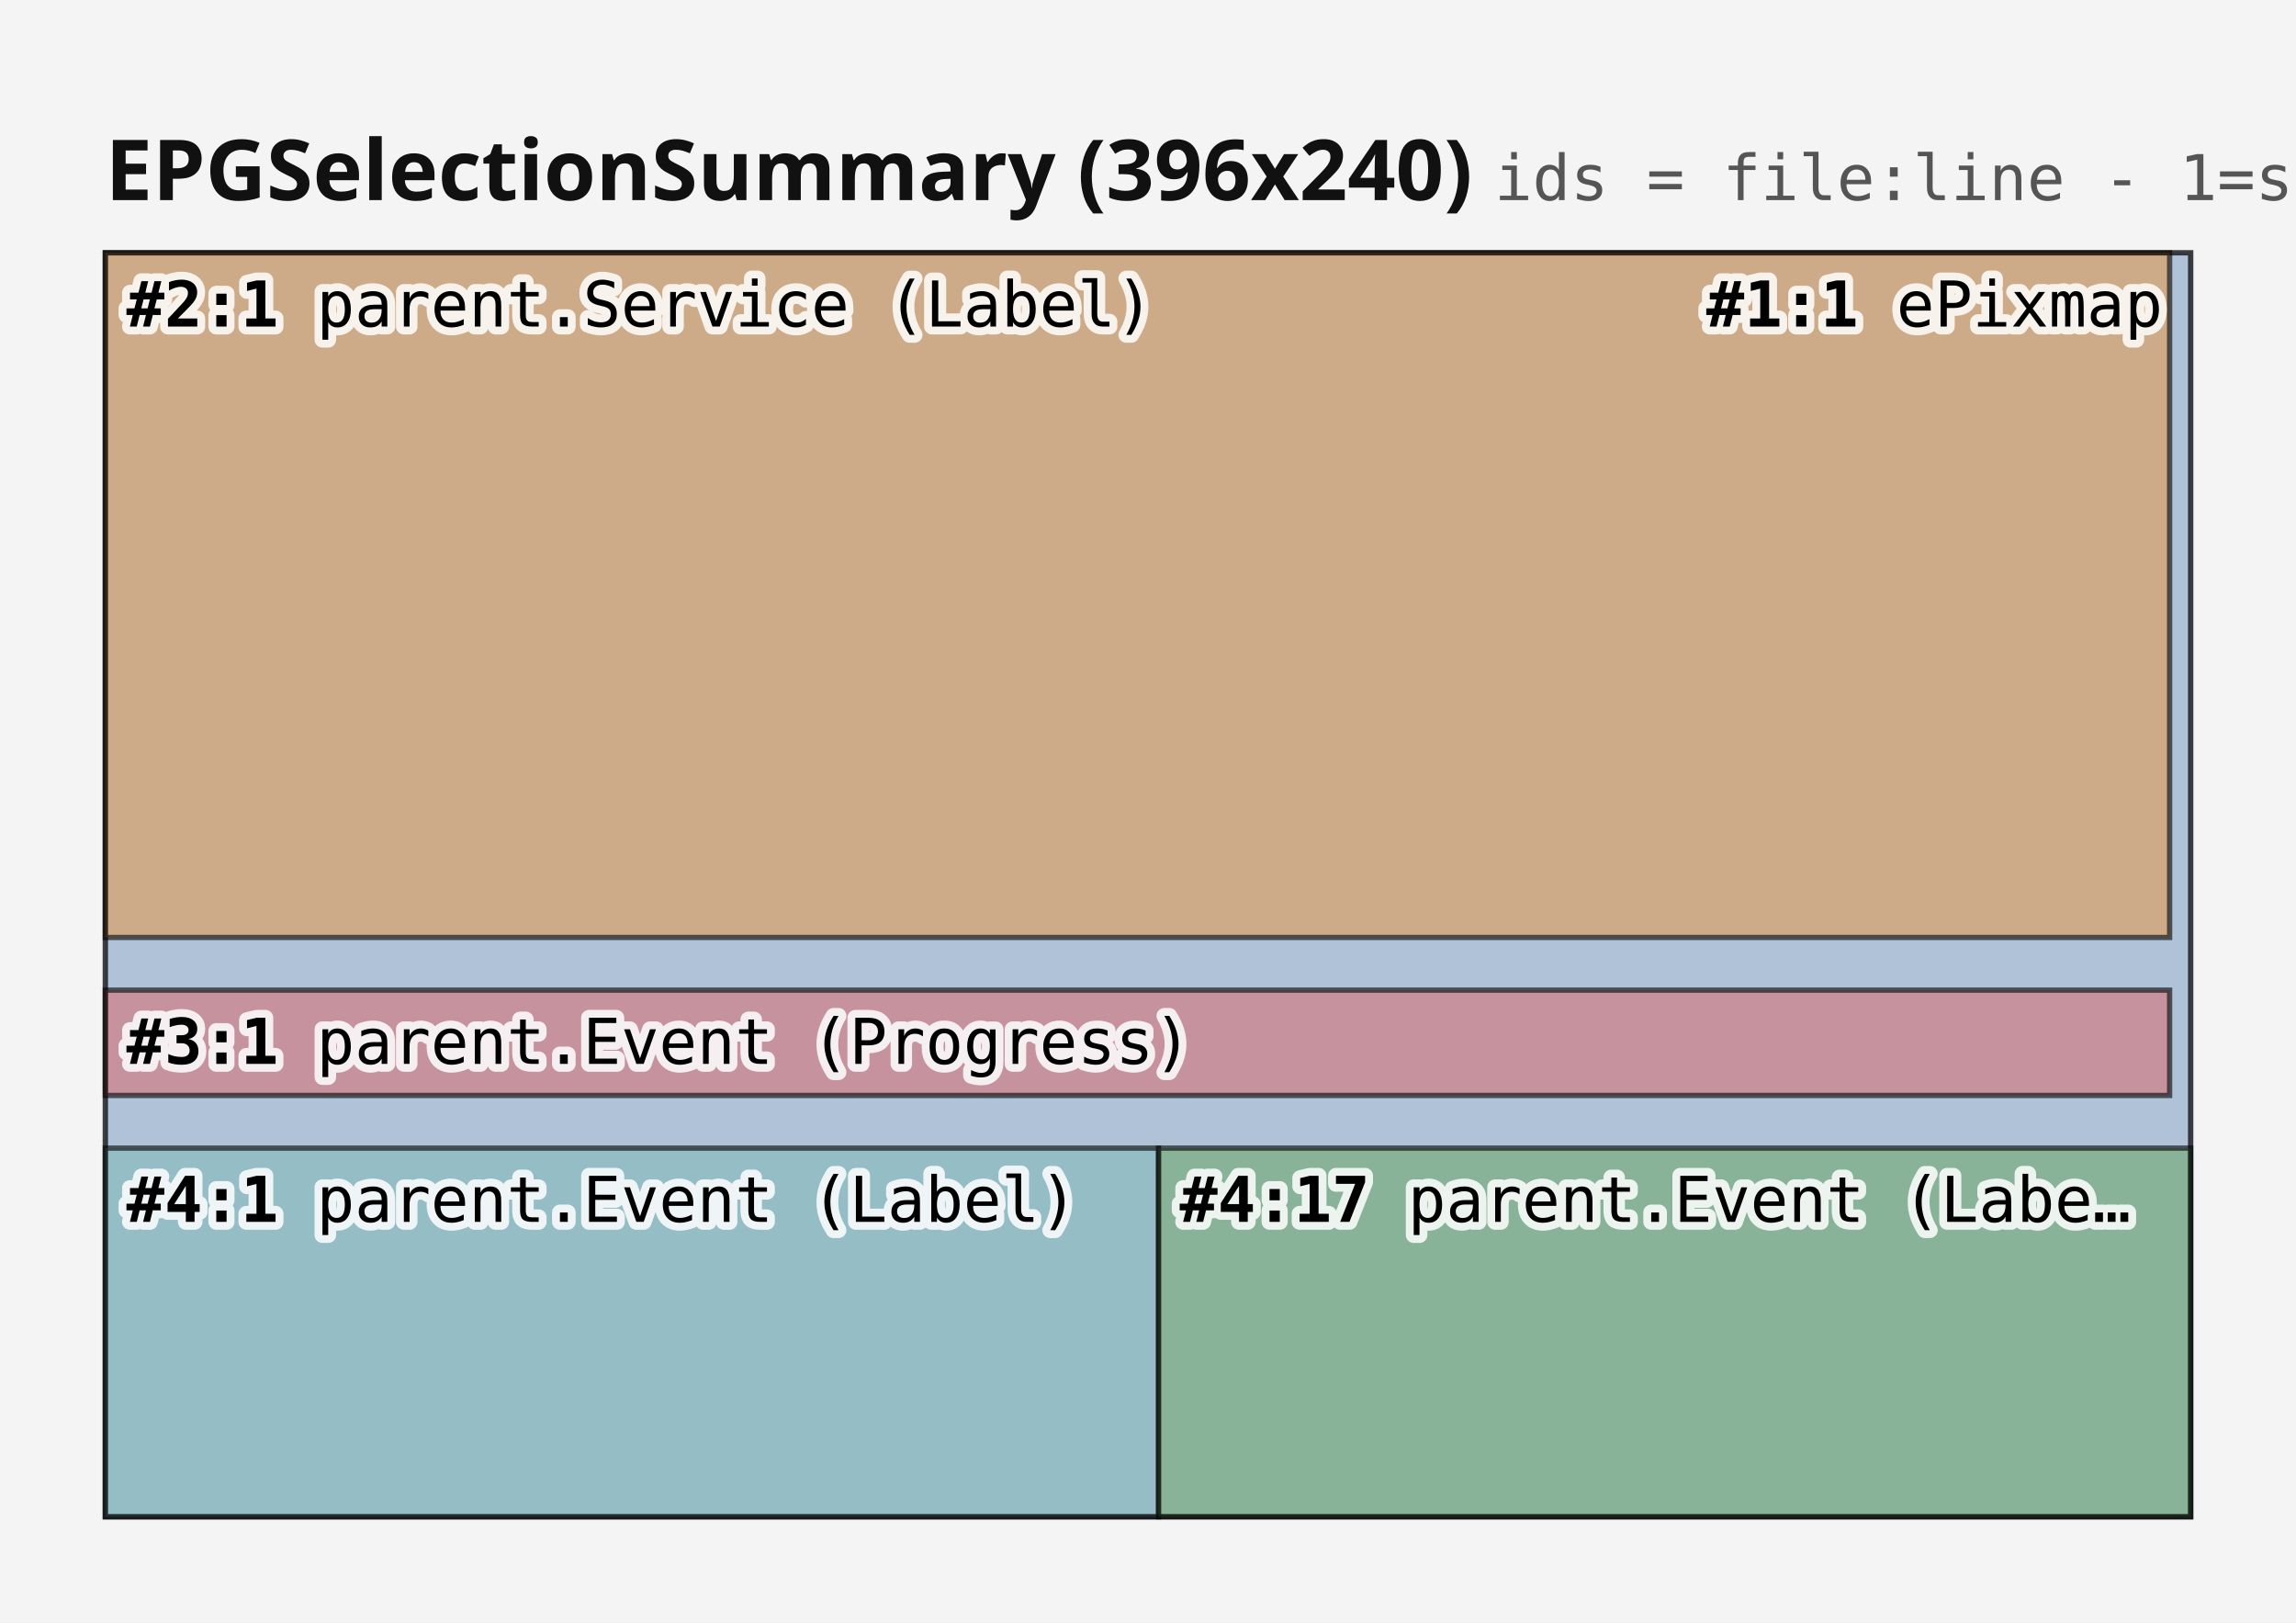
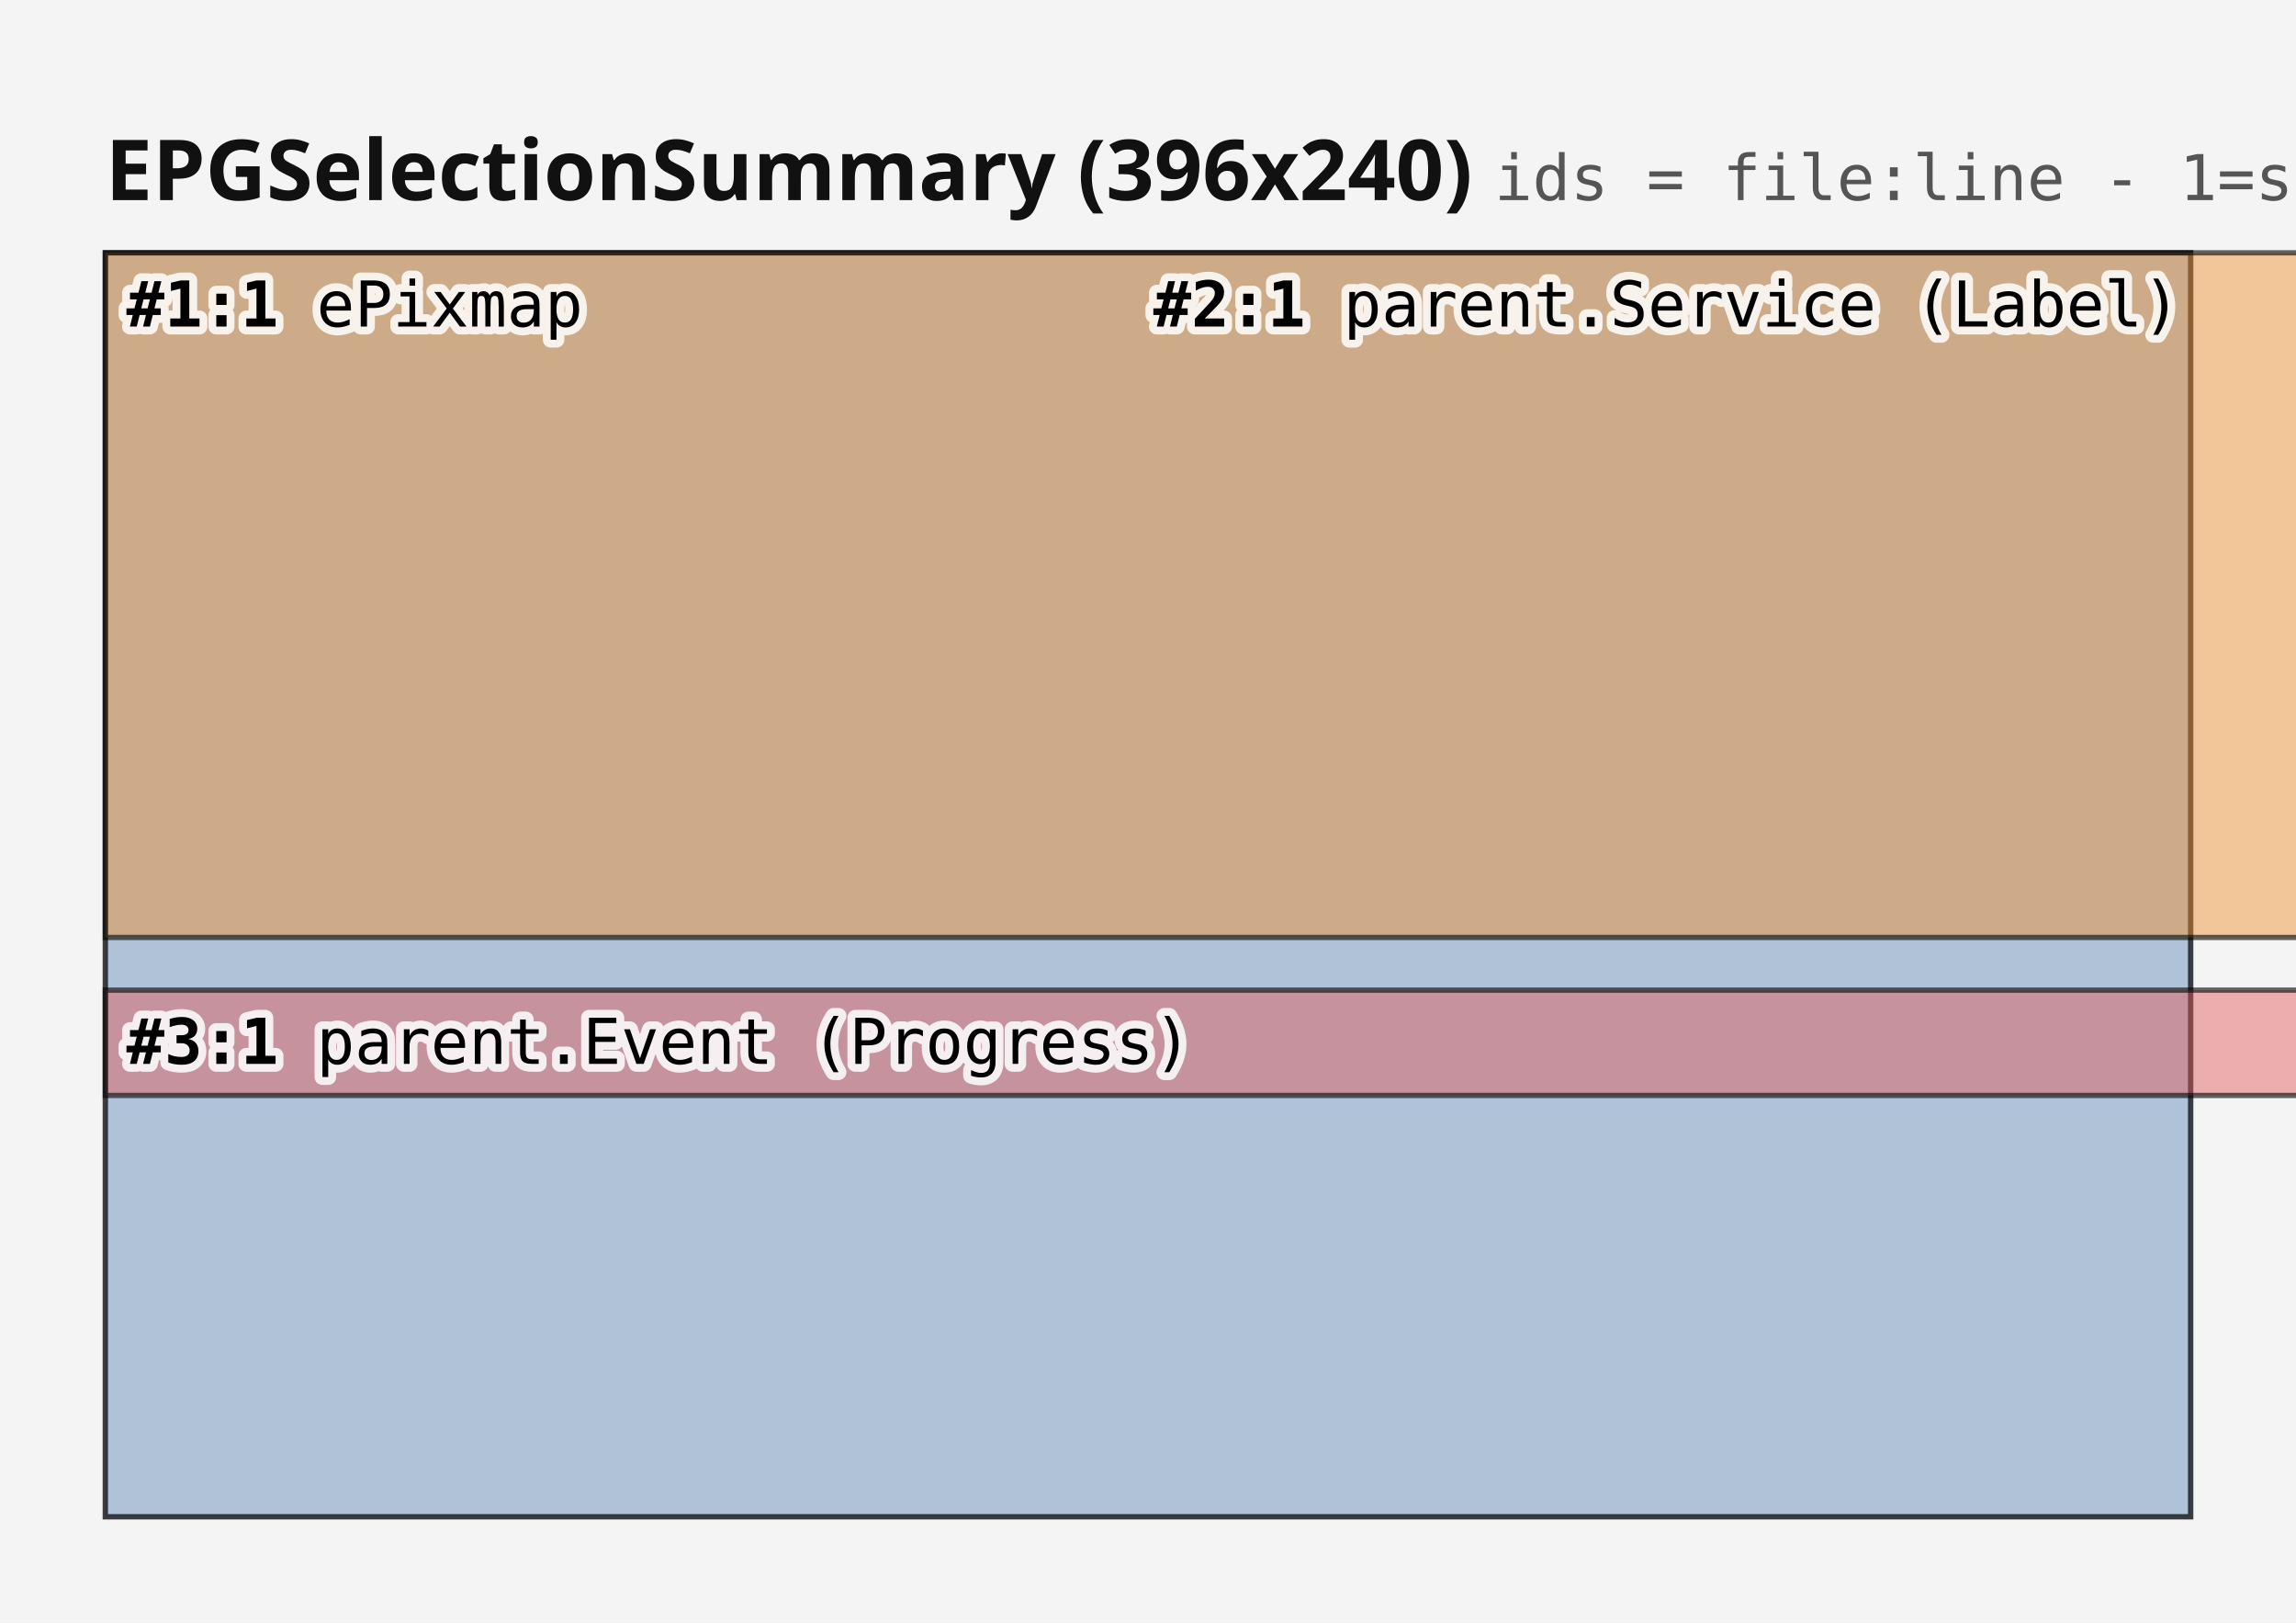
<svg xmlns="http://www.w3.org/2000/svg" width="436" height="308" viewBox="0 0 436 308">
  <rect x="0" y="0" width="436" height="308" fill="#f4f4f4" />
  <text x="20" y="38" font-family="sans-serif" font-size="16" font-weight="bold" fill="#111111">EPGSelectionSummary (396x240) <tspan font-family="monospace" font-size="12" font-weight="normal" fill="#555555">ids = file:line - 1=screenpart_LCDBackground.ymlinc  2=screenpart_LCDEPGChannelName.ymlinc  3=screenpart_LCDEPGProgress.ymlinc  4=screenpart_LCDEPGRemainingTime.ymlinc</tspan>
  </text>
  <g data-screen="0" transform="translate(20,48)">
    <rect x="0" y="0" width="396" height="240" fill="#ffffff" stroke="#999999" stroke-width="1" />
    <rect data-ref="0:0" data-src="screenpart_LCDBackground.ymlinc:1" x="0" y="0" width="396" height="240" fill="#4e79a7" fill-opacity="0.45" stroke="#000000" stroke-opacity="0.6" stroke-width="1" />
-     <rect data-ref="0:3" data-src="screenpart_LCDEPGRemainingTime.ymlinc:1" x="0" y="170" width="200" height="70" fill="#76b7b2" fill-opacity="0.45" stroke="#000000" stroke-opacity="0.6" stroke-width="1" />
-     <rect data-ref="0:4" data-src="screenpart_LCDEPGRemainingTime.ymlinc:17" x="200" y="170" width="196" height="70" fill="#59a14f" fill-opacity="0.45" stroke="#000000" stroke-opacity="0.6" stroke-width="1" />
-     <rect data-ref="0:1" data-src="screenpart_LCDEPGChannelName.ymlinc:1" x="0" y="0" width="392" height="130" fill="#f28e2b" fill-opacity="0.45" stroke="#000000" stroke-opacity="0.6" stroke-width="1" />
-     <rect data-ref="0:2" data-src="screenpart_LCDEPGProgress.ymlinc:1" x="0" y="140" width="392" height="20" fill="#e15759" fill-opacity="0.45" stroke="#000000" stroke-opacity="0.6" stroke-width="1" />
+     <rect data-ref="0:3" data-src="screenpart_LCDEPGRemainingTime.ymlinc:1" x="0" y="1010" width="200" height="70" fill="#76b7b2" fill-opacity="0.45" stroke="#000000" stroke-opacity="0.6" stroke-width="1" />
+     <rect data-ref="0:4" data-src="screenpart_LCDEPGRemainingTime.ymlinc:16" x="200" y="1010" width="196" height="70" fill="#59a14f" fill-opacity="0.45" stroke="#000000" stroke-opacity="0.6" stroke-width="1" />
+     <rect data-ref="0:1" data-src="screenpart_LCDEPGChannelName.ymlinc:1" x="0" y="0" width="1920" height="130" fill="#f28e2b" fill-opacity="0.45" stroke="#000000" stroke-opacity="0.6" stroke-width="1" />
+     <rect data-ref="0:2" data-src="screenpart_LCDEPGProgress.ymlinc:1" x="0" y="140" width="1920" height="20" fill="#e15759" fill-opacity="0.45" stroke="#000000" stroke-opacity="0.6" stroke-width="1" />
    <g pointer-events="none" font-family="monospace" font-size="12" fill="#000000" stroke="#ffffff" stroke-width="3" stroke-opacity="0.85" stroke-linejoin="round" paint-order="stroke">
-       <text x="304" y="14">
+       <text x="4" y="14">
        <tspan font-weight="bold">#1:1</tspan> ePixmap</text>
-       <text x="4" y="184">
+       <text x="4" y="1024">
        <tspan font-weight="bold">#4:1</tspan> parent.Event (Label)</text>
-       <text x="204" y="184">
-         <tspan font-weight="bold">#4:17</tspan> parent.Event (Labe…</text>
-       <text x="4" y="14">
+       <text x="204" y="1024">
+         <tspan font-weight="bold">#4:16</tspan> parent.Event (Label)</text>
+       <text x="199" y="14">
        <tspan font-weight="bold">#2:1</tspan> parent.Service (Label)</text>
      <text x="4" y="154">
        <tspan font-weight="bold">#3:1</tspan> parent.Event (Progress)</text>
    </g>
  </g>
</svg>
